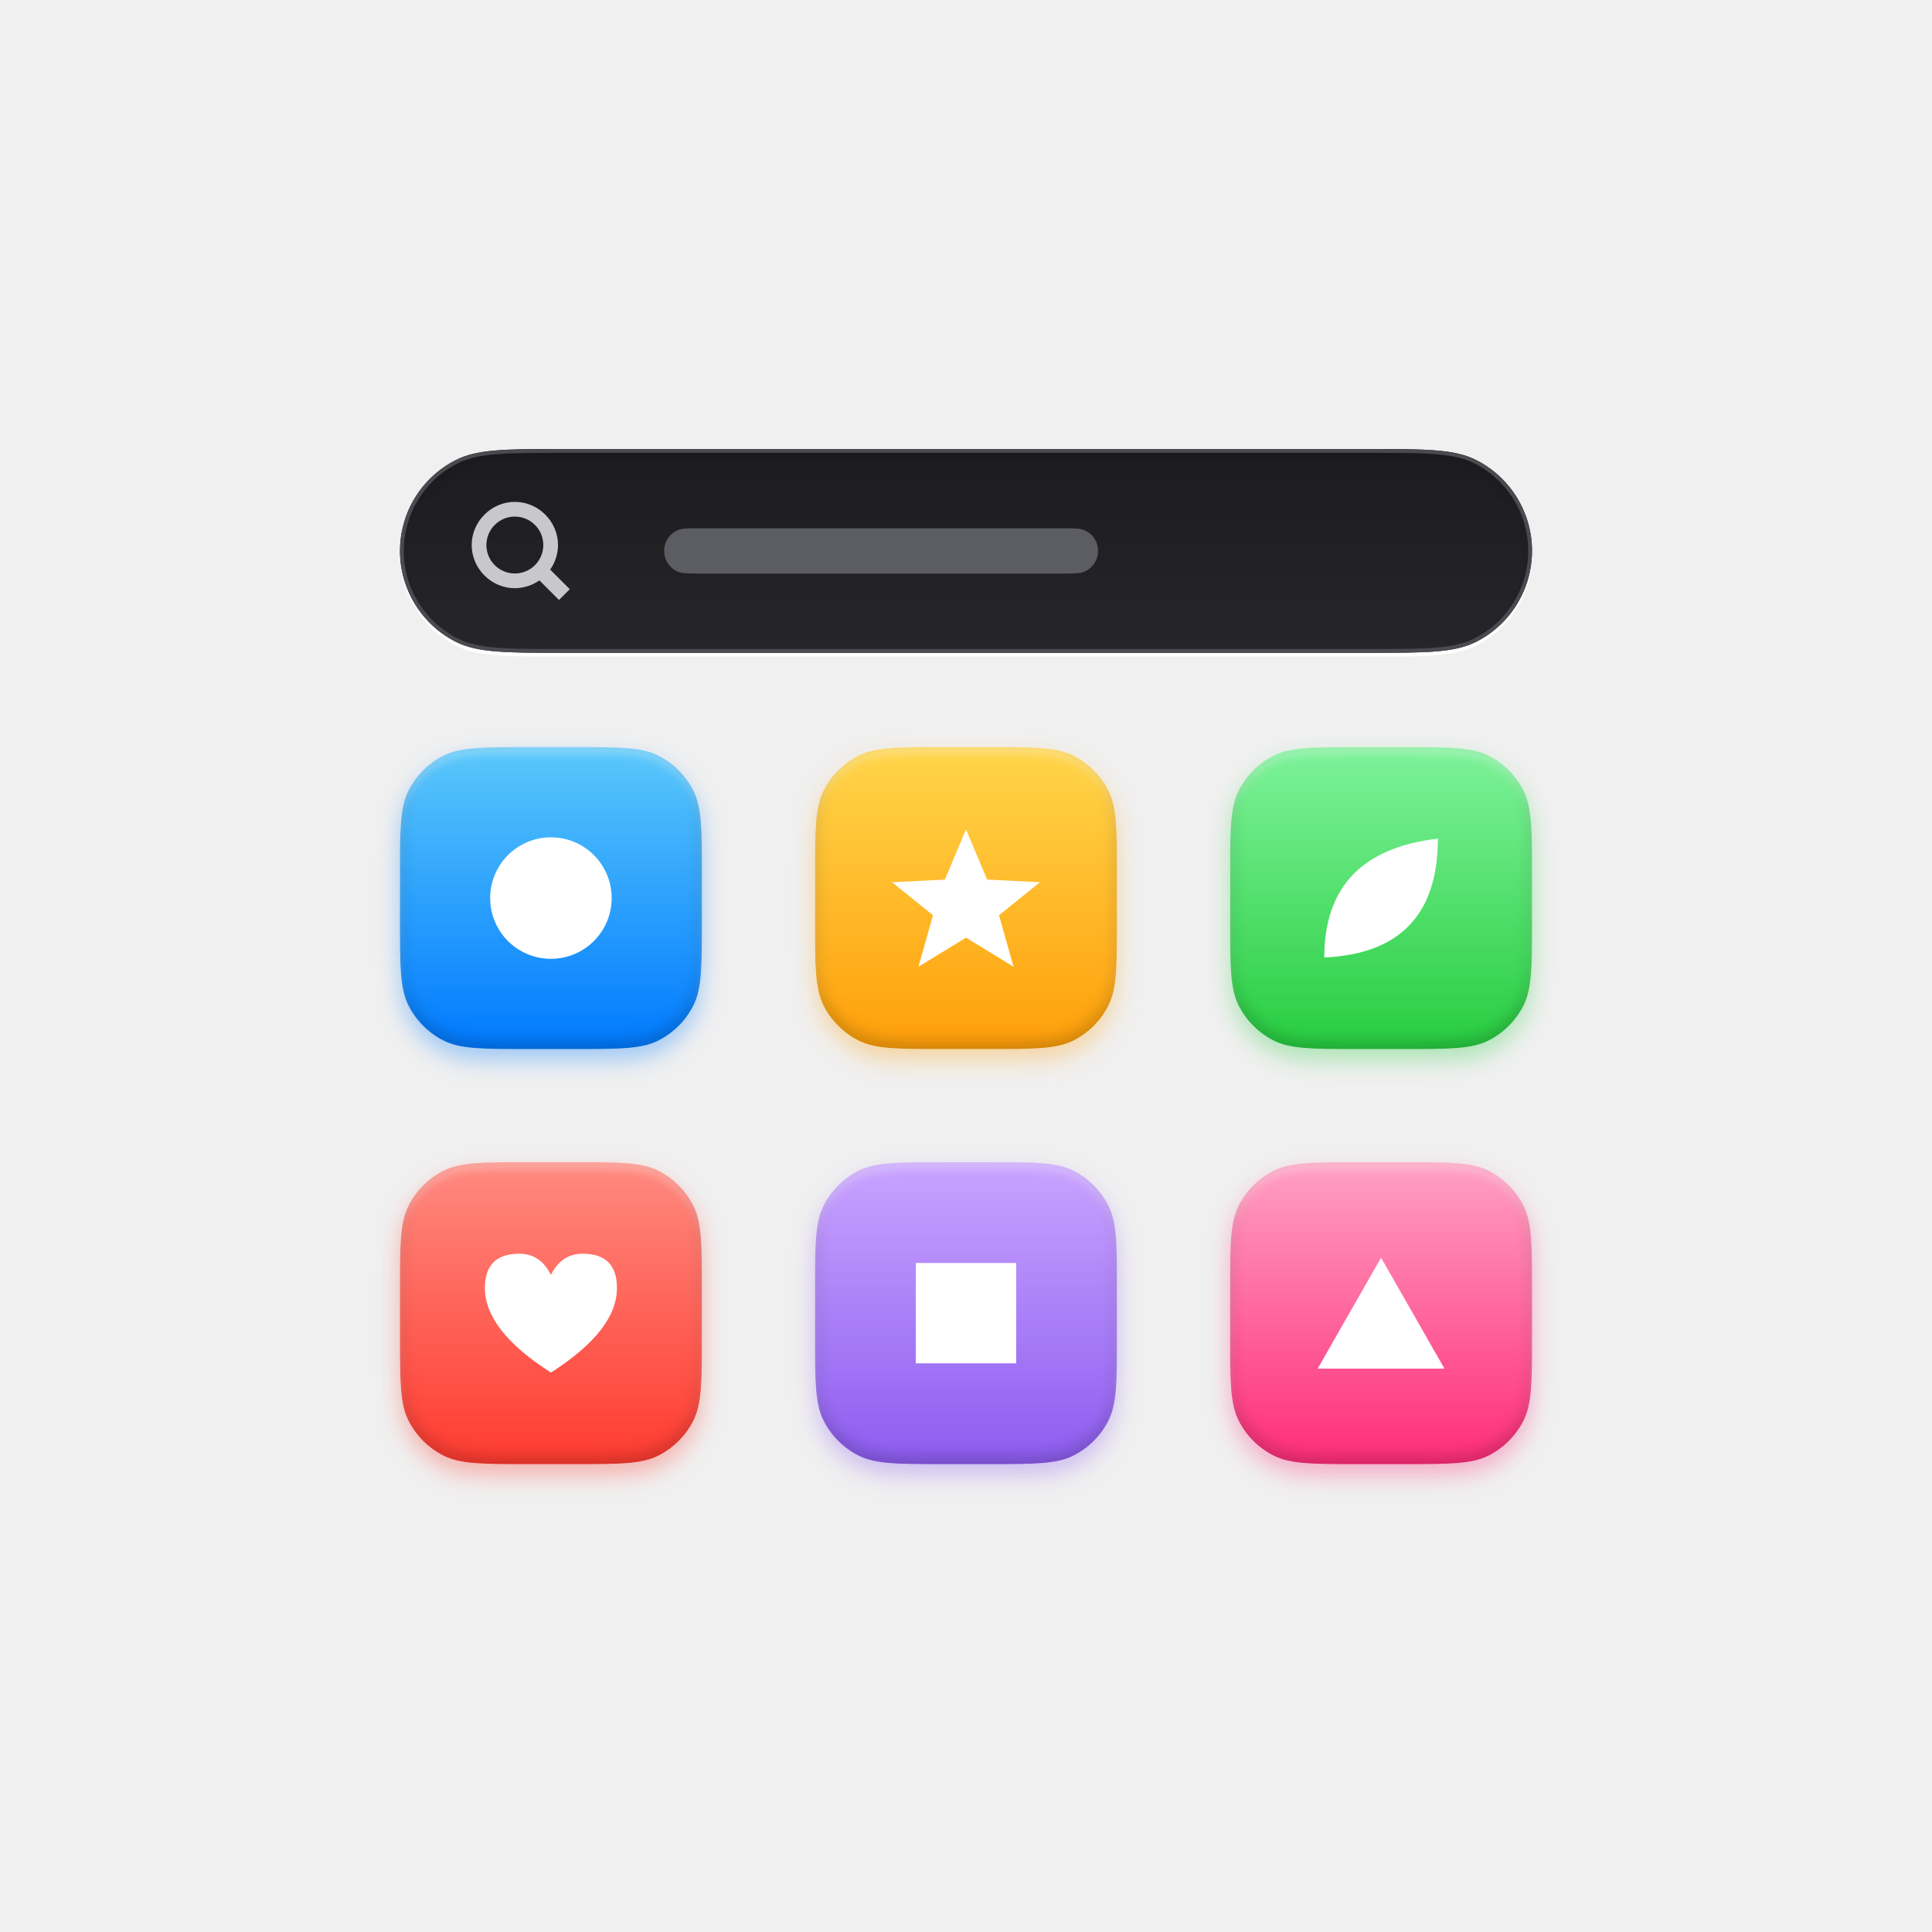
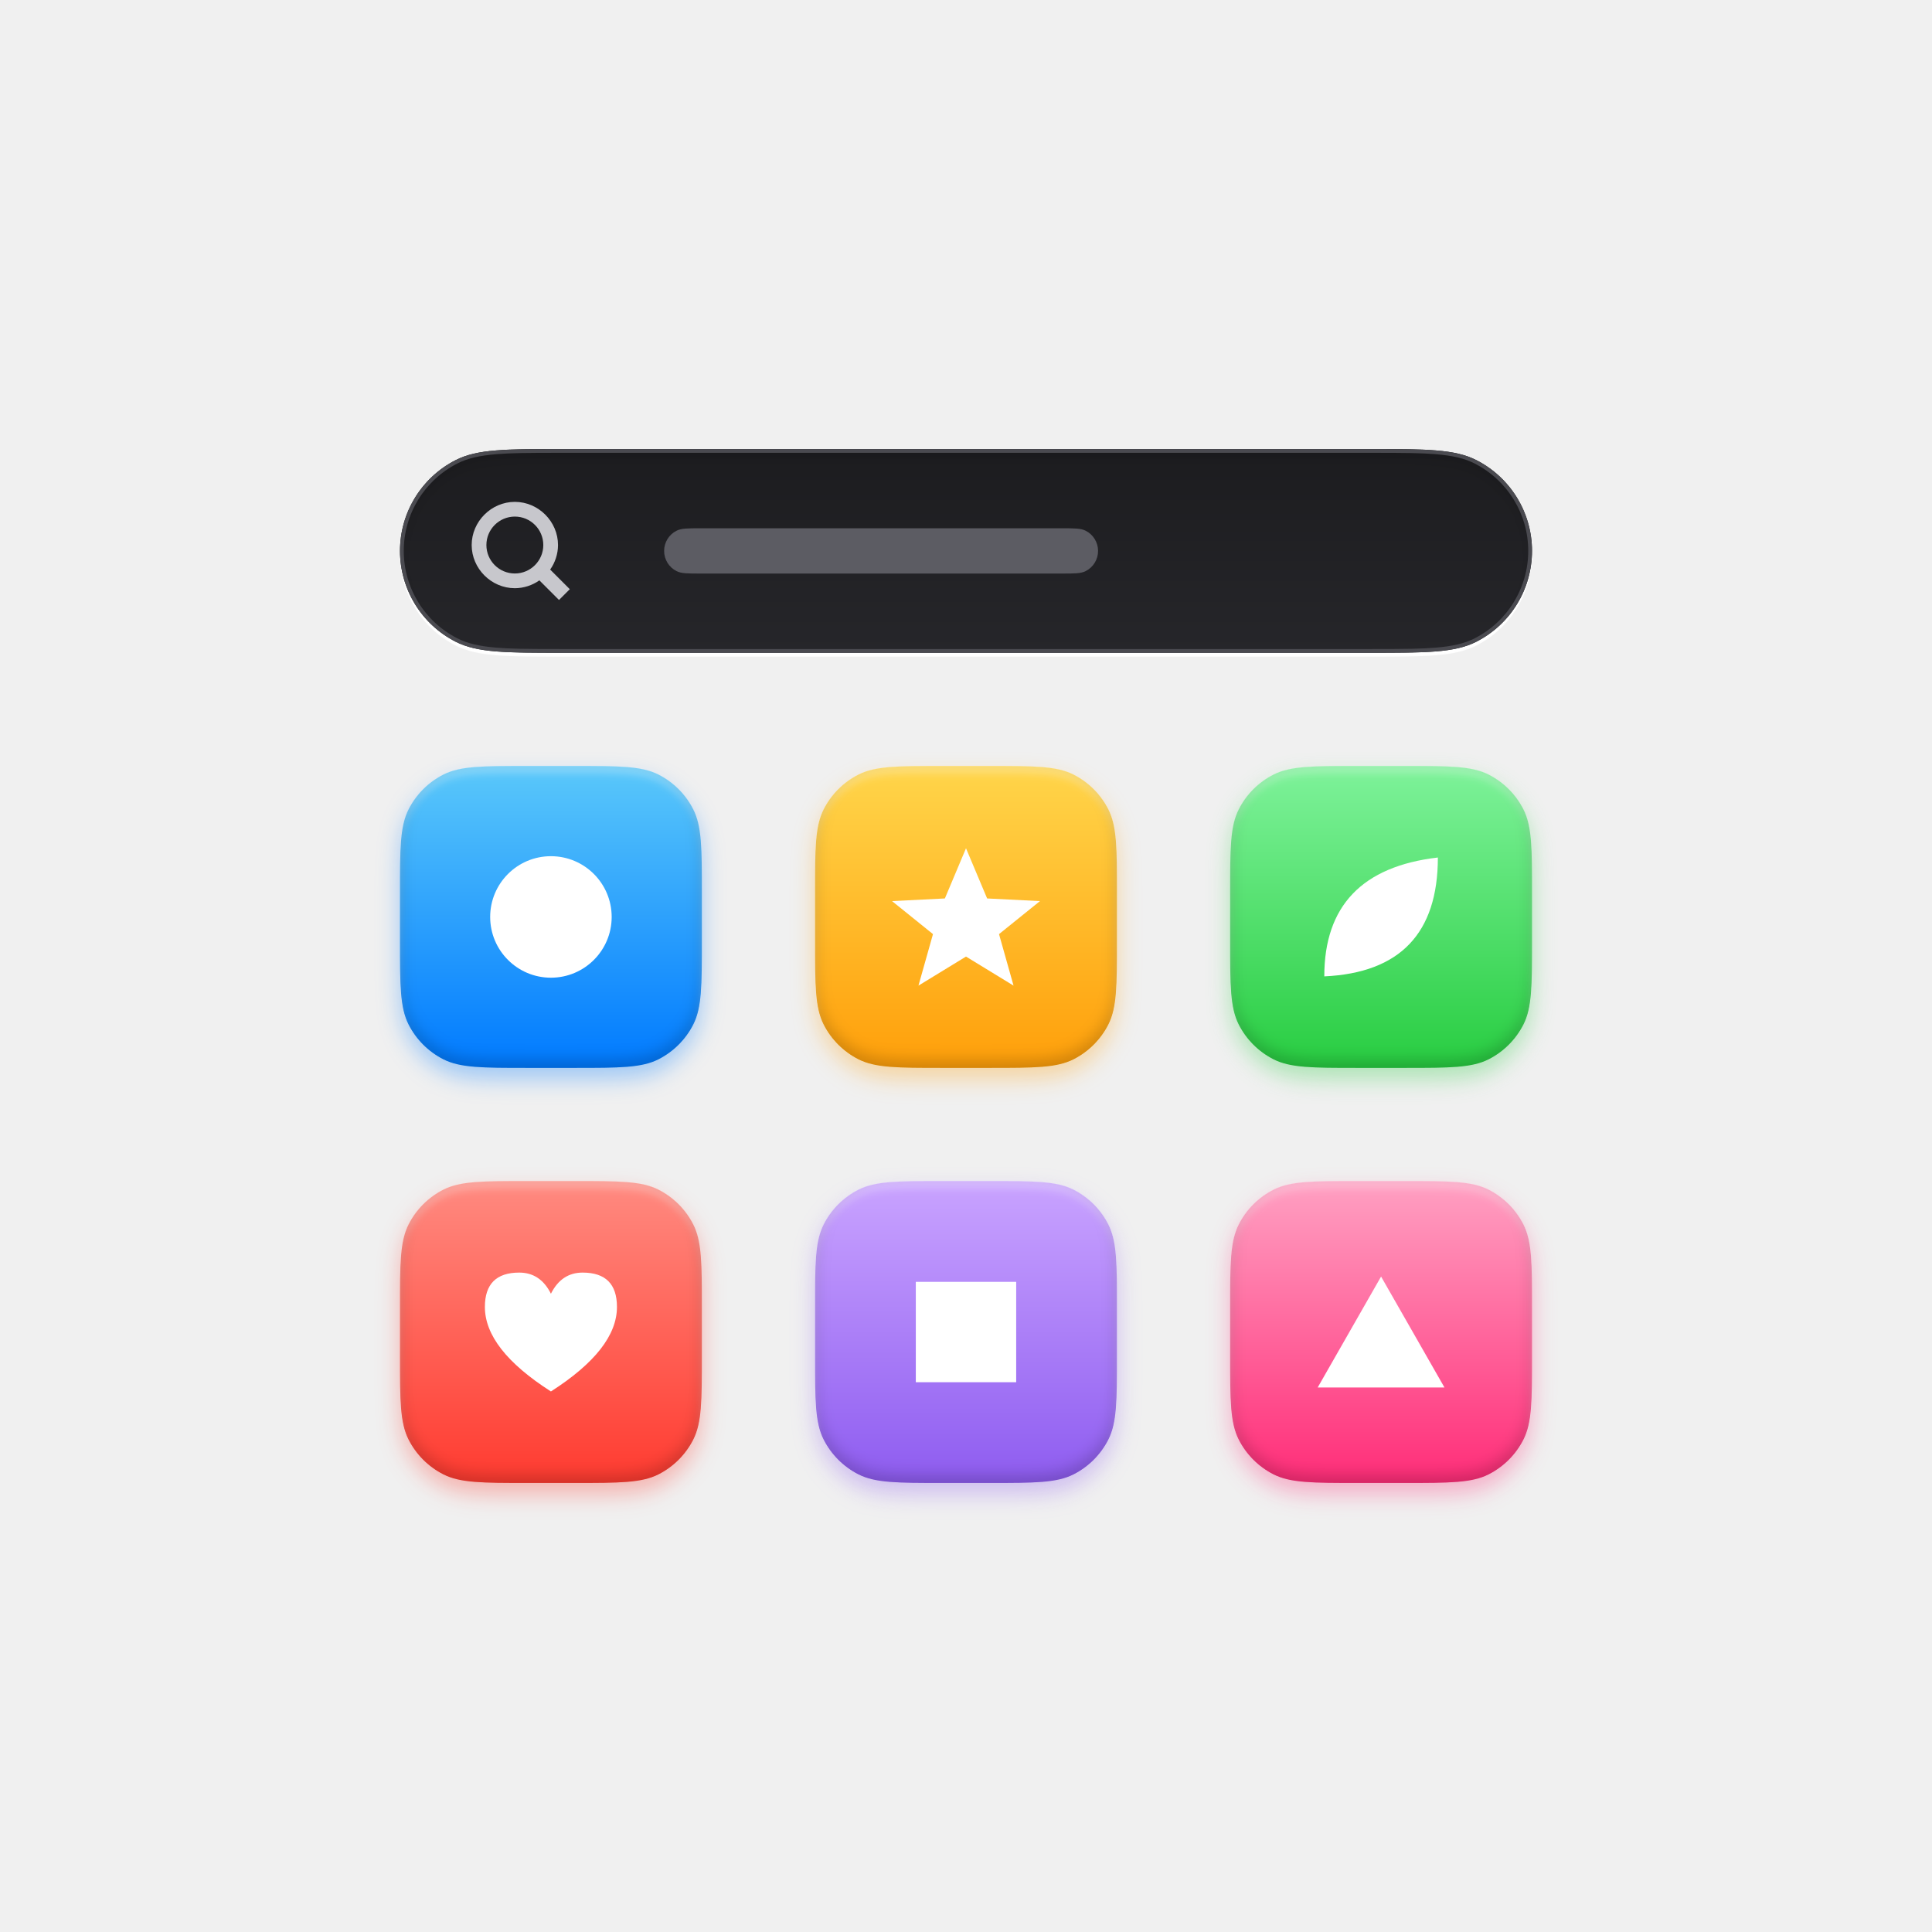
<svg xmlns="http://www.w3.org/2000/svg" xmlns:xlink="http://www.w3.org/1999/xlink" width="1024px" height="1024px" viewBox="0 0 1024 1024" version="1.1">
  <defs>
-     <path d="M349.068,620.578 C356.97,624.604 363.396,631.03 367.422,638.932 C372,647.917 372,659.678 372,683.2 L372,708.8 C372,732.322 372,744.083 367.422,753.068 C363.396,760.97 356.97,767.396 349.068,771.422 C340.083,776 328.322,776 304.8,776 L279.2,776 C255.678,776 243.917,776 234.932,771.422 C227.03,767.396 220.604,760.97 216.578,753.068 C212,744.083 212,732.322 212,708.8 L212,683.2 C212,659.678 212,647.917 216.578,638.932 C220.604,631.03 227.03,624.604 234.932,620.578 C243.917,616 255.678,616 279.2,616 L304.8,616 C328.322,616 340.083,616 349.068,620.578 Z M569.068,620.578 C576.97,624.604 583.396,631.03 587.422,638.932 C592,647.917 592,659.678 592,683.2 L592,708.8 C592,732.322 592,744.083 587.422,753.068 C583.396,760.97 576.97,767.396 569.068,771.422 C560.083,776 548.322,776 524.8,776 L499.2,776 C475.678,776 463.917,776 454.932,771.422 C447.03,767.396 440.604,760.97 436.578,753.068 C432,744.083 432,732.322 432,708.8 L432,683.2 C432,659.678 432,647.917 436.578,638.932 C440.604,631.03 447.03,624.604 454.932,620.578 C463.917,616 475.678,616 499.2,616 L524.8,616 C548.322,616 560.083,616 569.068,620.578 Z M789.068,620.578 C796.97,624.604 803.396,631.03 807.422,638.932 C812,647.917 812,659.678 812,683.2 L812,708.8 C812,732.322 812,744.083 807.422,753.068 C803.396,760.97 796.97,767.396 789.068,771.422 C780.083,776 768.322,776 744.8,776 L719.2,776 C695.678,776 683.917,776 674.932,771.422 C667.03,767.396 660.604,760.97 656.578,753.068 C652,744.083 652,732.322 652,708.8 L652,683.2 C652,659.678 652,647.917 656.578,638.932 C660.604,631.03 667.03,624.604 674.932,620.578 C683.917,616 695.678,616 719.2,616 L744.8,616 C768.322,616 780.083,616 789.068,620.578 Z M349.068,400.578 C356.97,404.604 363.396,411.03 367.422,418.932 C372,427.917 372,439.678 372,463.2 L372,488.8 C372,512.322 372,524.083 367.422,533.068 C363.396,540.97 356.97,547.396 349.068,551.422 C340.083,556 328.322,556 304.8,556 L279.2,556 C255.678,556 243.917,556 234.932,551.422 C227.03,547.396 220.604,540.97 216.578,533.068 C212,524.083 212,512.322 212,488.8 L212,463.2 C212,439.678 212,427.917 216.578,418.932 C220.604,411.03 227.03,404.604 234.932,400.578 C243.917,396 255.678,396 279.2,396 L304.8,396 C328.322,396 340.083,396 349.068,400.578 Z M569.068,400.578 C576.97,404.604 583.396,411.03 587.422,418.932 C592,427.917 592,439.678 592,463.2 L592,488.8 C592,512.322 592,524.083 587.422,533.068 C583.396,540.97 576.97,547.396 569.068,551.422 C560.083,556 548.322,556 524.8,556 L499.2,556 C475.678,556 463.917,556 454.932,551.422 C447.03,547.396 440.604,540.97 436.578,533.068 C432,524.083 432,512.322 432,488.8 L432,463.2 C432,439.678 432,427.917 436.578,418.932 C440.604,411.03 447.03,404.604 454.932,400.578 C463.917,396 475.678,396 499.2,396 L524.8,396 C548.322,396 560.083,396 569.068,400.578 Z M789.068,400.578 C796.97,404.604 803.396,411.03 807.422,418.932 C812,427.917 812,439.678 812,463.2 L812,488.8 C812,512.322 812,524.083 807.422,533.068 C803.396,540.97 796.97,547.396 789.068,551.422 C780.083,556 768.322,556 744.8,556 L719.2,556 C695.678,556 683.917,556 674.932,551.422 C667.03,547.396 660.604,540.97 656.578,533.068 C652,524.083 652,512.322 652,488.8 L652,463.2 C652,439.678 652,427.917 656.578,418.932 C660.604,411.03 667.03,404.604 674.932,400.578 C683.917,396 695.678,396 719.2,396 L744.8,396 C768.322,396 780.083,396 789.068,400.578 Z M782.515,243.886 C800.608,253.104 812,271.694 812,292 C812,312.306 800.608,330.896 782.515,340.114 C770.964,346 755.843,346 725.6,346 L298.4,346 C268.157,346 253.036,346 241.485,340.114 C223.392,330.896 212,312.306 212,292 C212,271.694 223.392,253.104 241.485,243.886 C253.036,238 268.157,238 298.4,238 L725.6,238 C755.843,238 770.964,238 782.515,243.886 Z" id="path-1" />
+     <path d="M349.068,630.578 C356.97,634.604 363.396,641.03 367.422,648.932 C372,657.917 372,669.678 372,693.2 L372,718.8 C372,742.322 372,754.083 367.422,763.068 C363.396,770.97 356.97,777.396 349.068,781.422 C340.083,786 328.322,786 304.8,786 L279.2,786 C255.678,786 243.917,786 234.932,781.422 C227.03,777.396 220.604,770.97 216.578,763.068 C212,754.083 212,742.322 212,718.8 L212,693.2 C212,669.678 212,657.917 216.578,648.932 C220.604,641.03 227.03,634.604 234.932,630.578 C243.917,626 255.678,626 279.2,626 L304.8,626 C328.322,626 340.083,626 349.068,630.578 Z M569.068,630.578 C576.97,634.604 583.396,641.03 587.422,648.932 C592,657.917 592,669.678 592,693.2 L592,718.8 C592,742.322 592,754.083 587.422,763.068 C583.396,770.97 576.97,777.396 569.068,781.422 C560.083,786 548.322,786 524.8,786 L499.2,786 C475.678,786 463.917,786 454.932,781.422 C447.03,777.396 440.604,770.97 436.578,763.068 C432,754.083 432,742.322 432,718.8 L432,693.2 C432,669.678 432,657.917 436.578,648.932 C440.604,641.03 447.03,634.604 454.932,630.578 C463.917,626 475.678,626 499.2,626 L524.8,626 C548.322,626 560.083,626 569.068,630.578 Z M789.068,630.578 C796.97,634.604 803.396,641.03 807.422,648.932 C812,657.917 812,669.678 812,693.2 L812,718.8 C812,742.322 812,754.083 807.422,763.068 C803.396,770.97 796.97,777.396 789.068,781.422 C780.083,786 768.322,786 744.8,786 L719.2,786 C695.678,786 683.917,786 674.932,781.422 C667.03,777.396 660.604,770.97 656.578,763.068 C652,754.083 652,742.322 652,718.8 L652,693.2 C652,669.678 652,657.917 656.578,648.932 C660.604,641.03 667.03,634.604 674.932,630.578 C683.917,626 695.678,626 719.2,626 L744.8,626 C768.322,626 780.083,626 789.068,630.578 Z M349.068,410.578 C356.97,414.604 363.396,421.03 367.422,428.932 C372,437.917 372,449.678 372,473.2 L372,498.8 C372,522.322 372,534.083 367.422,543.068 C363.396,550.97 356.97,557.396 349.068,561.422 C340.083,566 328.322,566 304.8,566 L279.2,566 C255.678,566 243.917,566 234.932,561.422 C227.03,557.396 220.604,550.97 216.578,543.068 C212,534.083 212,522.322 212,498.8 L212,473.2 C212,449.678 212,437.917 216.578,428.932 C220.604,421.03 227.03,414.604 234.932,410.578 C243.917,406 255.678,406 279.2,406 L304.8,406 C328.322,406 340.083,406 349.068,410.578 Z M569.068,410.578 C576.97,414.604 583.396,421.03 587.422,428.932 C592,437.917 592,449.678 592,473.2 L592,498.8 C592,522.322 592,534.083 587.422,543.068 C583.396,550.97 576.97,557.396 569.068,561.422 C560.083,566 548.322,566 524.8,566 L499.2,566 C475.678,566 463.917,566 454.932,561.422 C447.03,557.396 440.604,550.97 436.578,543.068 C432,534.083 432,522.322 432,498.8 L432,473.2 C432,449.678 432,437.917 436.578,428.932 C440.604,421.03 447.03,414.604 454.932,410.578 C463.917,406 475.678,406 499.2,406 L524.8,406 C548.322,406 560.083,406 569.068,410.578 Z M789.068,410.578 C796.97,414.604 803.396,421.03 807.422,428.932 C812,437.917 812,449.678 812,473.2 L812,498.8 C812,522.322 812,534.083 807.422,543.068 C803.396,550.97 796.97,557.396 789.068,561.422 C780.083,566 768.322,566 744.8,566 L719.2,566 C695.678,566 683.917,566 674.932,561.422 C667.03,557.396 660.604,550.97 656.578,543.068 C652,534.083 652,522.322 652,498.8 L652,473.2 C652,449.678 652,437.917 656.578,428.932 C660.604,421.03 667.03,414.604 674.932,410.578 C683.917,406 695.678,406 719.2,406 L744.8,406 C768.322,406 780.083,406 789.068,410.578 Z M782.515,243.886 C800.608,253.104 812,271.694 812,292 C812,312.306 800.608,330.896 782.515,340.114 C770.964,346 755.843,346 725.6,346 L298.4,346 C268.157,346 253.036,346 241.485,340.114 C223.392,330.896 212,312.306 212,292 C212,271.694 223.392,253.104 241.485,243.886 C253.036,238 268.157,238 298.4,238 L725.6,238 C755.843,238 770.964,238 782.515,243.886 Z" id="path-1" />
    <linearGradient x1="50%" y1="0%" x2="50%" y2="100%" id="linearGradient-2">
      <stop stop-color="#1C1C1F" offset="0%" />
      <stop stop-color="#26262A" offset="100%" />
    </linearGradient>
    <path d="M86.4,0 L513.6,0 C543.843,0 558.964,0 570.515,5.886 C588.608,15.104 600,33.694 600,54 C600,74.306 588.608,92.896 570.515,102.114 C558.964,108 543.843,108 513.6,108 L86.4,108 C56.157,108 41.036,108 29.485,102.114 C11.392,92.896 0,74.306 0,54 C0,33.694 11.392,15.104 29.485,5.886 C41.036,0 56.157,0 86.4,0 Z" id="path-3" />
    <filter x="-0.2%" y="-0.9%" width="100.3%" height="103.7%" filterUnits="objectBoundingBox" id="filter-4">
      <feOffset dx="0" dy="2" in="SourceAlpha" result="shadowOffsetOuter1" />
      <feComposite in="shadowOffsetOuter1" in2="SourceAlpha" operator="out" result="shadowOffsetOuter1" />
      <feColorMatrix values="0 0 0 0 1   0 0 0 0 1   0 0 0 0 1  0 0 0 1 0" type="matrix" in="shadowOffsetOuter1" />
    </filter>
    <filter x="-1.0%" y="-5.6%" width="102.0%" height="113.0%" filterUnits="objectBoundingBox" id="filter-5">
      <feGaussianBlur stdDeviation="4" in="SourceAlpha" result="shadowBlurInner1" />
      <feOffset dx="0" dy="4" in="shadowBlurInner1" result="shadowOffsetInner1" />
      <feComposite in="shadowOffsetInner1" in2="SourceAlpha" operator="arithmetic" k2="-1" k3="1" result="shadowInnerInner1" />
      <feColorMatrix values="0 0 0 0 0   0 0 0 0 0   0 0 0 0 0  0 0 0 0.122 0" type="matrix" in="shadowInnerInner1" />
    </filter>
    <linearGradient x1="50%" y1="0%" x2="50%" y2="100%" id="linearGradient-6">
      <stop stop-color="#5AC8FA" offset="0%" />
      <stop stop-color="#007AFF" offset="100%" />
    </linearGradient>
-     <path d="M67.2,158 L92.8,158 C116.322,158 128.083,158 137.068,162.578 C144.97,166.604 151.396,173.03 155.422,180.932 C160,189.917 160,201.678 160,225.2 L160,250.8 C160,274.322 160,286.083 155.422,295.068 C151.396,302.97 144.97,309.396 137.068,313.422 C128.083,318 116.322,318 92.8,318 L67.2,318 C43.678,318 31.917,318 22.932,313.422 C15.03,309.396 8.604,302.97 4.578,295.068 C0,286.083 0,274.322 0,250.8 L0,225.2 C0,201.678 0,189.917 4.578,180.932 C8.604,173.03 15.03,166.604 22.932,162.578 C31.917,158 43.678,158 67.2,158 Z" id="path-7" />
+     <path d="M67.2,168 L92.8,168 C116.322,168 128.083,168 137.068,172.578 C144.97,176.604 151.396,183.03 155.422,190.932 C160,199.917 160,211.678 160,235.2 L160,260.8 C160,284.322 160,296.083 155.422,305.068 C151.396,312.97 144.97,319.396 137.068,323.422 C128.083,328 116.322,328 92.8,328 L67.2,328 C43.678,328 31.917,328 22.932,323.422 C15.03,319.396 8.604,312.97 4.578,305.068 C0,296.083 0,284.322 0,260.8 L0,235.2 C0,211.678 0,199.917 4.578,190.932 C8.604,183.03 15.03,176.604 22.932,172.578 C31.917,168 43.678,168 67.2,168 Z" id="path-7" />
    <filter x="-13.1%" y="-9.4%" width="126.2%" height="126.2%" filterUnits="objectBoundingBox" id="filter-8">
      <feOffset dx="0" dy="6" in="SourceAlpha" result="shadowOffsetOuter1" />
      <feGaussianBlur stdDeviation="6" in="shadowOffsetOuter1" result="shadowBlurOuter1" />
      <feColorMatrix values="0 0 0 0 0   0 0 0 0 0.478   0 0 0 0 1  0 0 0 0.341 0" type="matrix" in="shadowBlurOuter1" />
    </filter>
    <filter x="-11.2%" y="-7.5%" width="122.5%" height="122.5%" filterUnits="objectBoundingBox" id="filter-9">
      <feGaussianBlur stdDeviation="2" in="SourceAlpha" result="shadowBlurInner1" />
      <feOffset dx="0" dy="4" in="shadowBlurInner1" result="shadowOffsetInner1" />
      <feComposite in="shadowOffsetInner1" in2="SourceAlpha" operator="arithmetic" k2="-1" k3="1" result="shadowInnerInner1" />
      <feColorMatrix values="0 0 0 0 1   0 0 0 0 1   0 0 0 0 1  0 0 0 0.251 0" type="matrix" in="shadowInnerInner1" result="shadowMatrixInner1" />
      <feGaussianBlur stdDeviation="4" in="SourceAlpha" result="shadowBlurInner2" />
      <feOffset dx="0" dy="-4" in="shadowBlurInner2" result="shadowOffsetInner2" />
      <feComposite in="shadowOffsetInner2" in2="SourceAlpha" operator="arithmetic" k2="-1" k3="1" result="shadowInnerInner2" />
      <feColorMatrix values="0 0 0 0 0   0 0 0 0 0   0 0 0 0 0  0 0 0 0.18 0" type="matrix" in="shadowInnerInner2" result="shadowMatrixInner2" />
      <feMerge>
        <feMergeNode in="shadowMatrixInner1" />
        <feMergeNode in="shadowMatrixInner2" />
      </feMerge>
    </filter>
    <linearGradient x1="50%" y1="0%" x2="50%" y2="100%" id="linearGradient-10">
      <stop stop-color="#FFD54A" offset="0%" />
      <stop stop-color="#FF9F0A" offset="100%" />
    </linearGradient>
-     <path d="M287.2,158 L312.8,158 C336.322,158 348.083,158 357.068,162.578 C364.97,166.604 371.396,173.03 375.422,180.932 C380,189.917 380,201.678 380,225.2 L380,250.8 C380,274.322 380,286.083 375.422,295.068 C371.396,302.97 364.97,309.396 357.068,313.422 C348.083,318 336.322,318 312.8,318 L287.2,318 C263.678,318 251.917,318 242.932,313.422 C235.03,309.396 228.604,302.97 224.578,295.068 C220,286.083 220,274.322 220,250.8 L220,225.2 C220,201.678 220,189.917 224.578,180.932 C228.604,173.03 235.03,166.604 242.932,162.578 C251.917,158 263.678,158 287.2,158 Z" id="path-11" />
+     <path d="M287.2,168 L312.8,168 C336.322,168 348.083,168 357.068,172.578 C364.97,176.604 371.396,183.03 375.422,190.932 C380,199.917 380,211.678 380,235.2 L380,260.8 C380,284.322 380,296.083 375.422,305.068 C371.396,312.97 364.97,319.396 357.068,323.422 C348.083,328 336.322,328 312.8,328 L287.2,328 C263.678,328 251.917,328 242.932,323.422 C235.03,319.396 228.604,312.97 224.578,305.068 C220,296.083 220,284.322 220,260.8 L220,235.2 C220,211.678 220,199.917 224.578,190.932 C228.604,183.03 235.03,176.604 242.932,172.578 C251.917,168 263.678,168 287.2,168 Z" id="path-11" />
    <filter x="-13.1%" y="-9.4%" width="126.2%" height="126.2%" filterUnits="objectBoundingBox" id="filter-12">
      <feOffset dx="0" dy="6" in="SourceAlpha" result="shadowOffsetOuter1" />
      <feGaussianBlur stdDeviation="6" in="shadowOffsetOuter1" result="shadowBlurOuter1" />
      <feColorMatrix values="0 0 0 0 1   0 0 0 0 0.624   0 0 0 0 0.039  0 0 0 0.341 0" type="matrix" in="shadowBlurOuter1" />
    </filter>
    <filter x="-11.2%" y="-7.5%" width="122.5%" height="122.5%" filterUnits="objectBoundingBox" id="filter-13">
      <feGaussianBlur stdDeviation="2" in="SourceAlpha" result="shadowBlurInner1" />
      <feOffset dx="0" dy="4" in="shadowBlurInner1" result="shadowOffsetInner1" />
      <feComposite in="shadowOffsetInner1" in2="SourceAlpha" operator="arithmetic" k2="-1" k3="1" result="shadowInnerInner1" />
      <feColorMatrix values="0 0 0 0 1   0 0 0 0 1   0 0 0 0 1  0 0 0 0.251 0" type="matrix" in="shadowInnerInner1" result="shadowMatrixInner1" />
      <feGaussianBlur stdDeviation="4" in="SourceAlpha" result="shadowBlurInner2" />
      <feOffset dx="0" dy="-4" in="shadowBlurInner2" result="shadowOffsetInner2" />
      <feComposite in="shadowOffsetInner2" in2="SourceAlpha" operator="arithmetic" k2="-1" k3="1" result="shadowInnerInner2" />
      <feColorMatrix values="0 0 0 0 0   0 0 0 0 0   0 0 0 0 0  0 0 0 0.18 0" type="matrix" in="shadowInnerInner2" result="shadowMatrixInner2" />
      <feMerge>
        <feMergeNode in="shadowMatrixInner1" />
        <feMergeNode in="shadowMatrixInner2" />
      </feMerge>
    </filter>
    <linearGradient x1="50%" y1="0%" x2="50%" y2="100%" id="linearGradient-14">
      <stop stop-color="#7EF29A" offset="0%" />
      <stop stop-color="#28CD41" offset="100%" />
    </linearGradient>
-     <path d="M507.2,158 L532.8,158 C556.322,158 568.083,158 577.068,162.578 C584.97,166.604 591.396,173.03 595.422,180.932 C600,189.917 600,201.678 600,225.2 L600,250.8 C600,274.322 600,286.083 595.422,295.068 C591.396,302.97 584.97,309.396 577.068,313.422 C568.083,318 556.322,318 532.8,318 L507.2,318 C483.678,318 471.917,318 462.932,313.422 C455.03,309.396 448.604,302.97 444.578,295.068 C440,286.083 440,274.322 440,250.8 L440,225.2 C440,201.678 440,189.917 444.578,180.932 C448.604,173.03 455.03,166.604 462.932,162.578 C471.917,158 483.678,158 507.2,158 Z" id="path-15" />
+     <path d="M507.2,168 L532.8,168 C556.322,168 568.083,168 577.068,172.578 C584.97,176.604 591.396,183.03 595.422,190.932 C600,199.917 600,211.678 600,235.2 L600,260.8 C600,284.322 600,296.083 595.422,305.068 C591.396,312.97 584.97,319.396 577.068,323.422 C568.083,328 556.322,328 532.8,328 L507.2,328 C483.678,328 471.917,328 462.932,323.422 C455.03,319.396 448.604,312.97 444.578,305.068 C440,296.083 440,284.322 440,260.8 L440,235.2 C440,211.678 440,199.917 444.578,190.932 C448.604,183.03 455.03,176.604 462.932,172.578 C471.917,168 483.678,168 507.2,168 Z" id="path-15" />
    <filter x="-13.1%" y="-9.4%" width="126.2%" height="126.2%" filterUnits="objectBoundingBox" id="filter-16">
      <feOffset dx="0" dy="6" in="SourceAlpha" result="shadowOffsetOuter1" />
      <feGaussianBlur stdDeviation="6" in="shadowOffsetOuter1" result="shadowBlurOuter1" />
      <feColorMatrix values="0 0 0 0 0.157   0 0 0 0 0.804   0 0 0 0 0.255  0 0 0 0.341 0" type="matrix" in="shadowBlurOuter1" />
    </filter>
    <filter x="-11.2%" y="-7.5%" width="122.5%" height="122.5%" filterUnits="objectBoundingBox" id="filter-17">
      <feGaussianBlur stdDeviation="2" in="SourceAlpha" result="shadowBlurInner1" />
      <feOffset dx="0" dy="4" in="shadowBlurInner1" result="shadowOffsetInner1" />
      <feComposite in="shadowOffsetInner1" in2="SourceAlpha" operator="arithmetic" k2="-1" k3="1" result="shadowInnerInner1" />
      <feColorMatrix values="0 0 0 0 1   0 0 0 0 1   0 0 0 0 1  0 0 0 0.251 0" type="matrix" in="shadowInnerInner1" result="shadowMatrixInner1" />
      <feGaussianBlur stdDeviation="4" in="SourceAlpha" result="shadowBlurInner2" />
      <feOffset dx="0" dy="-4" in="shadowBlurInner2" result="shadowOffsetInner2" />
      <feComposite in="shadowOffsetInner2" in2="SourceAlpha" operator="arithmetic" k2="-1" k3="1" result="shadowInnerInner2" />
      <feColorMatrix values="0 0 0 0 0   0 0 0 0 0   0 0 0 0 0  0 0 0 0.18 0" type="matrix" in="shadowInnerInner2" result="shadowMatrixInner2" />
      <feMerge>
        <feMergeNode in="shadowMatrixInner1" />
        <feMergeNode in="shadowMatrixInner2" />
      </feMerge>
    </filter>
    <linearGradient x1="50%" y1="0%" x2="50%" y2="100%" id="linearGradient-18">
      <stop stop-color="#FF8A80" offset="0%" />
      <stop stop-color="#FF3B30" offset="100%" />
    </linearGradient>
-     <path d="M67.2,378 L92.8,378 C116.322,378 128.083,378 137.068,382.578 C144.97,386.604 151.396,393.03 155.422,400.932 C160,409.917 160,421.678 160,445.2 L160,470.8 C160,494.322 160,506.083 155.422,515.068 C151.396,522.97 144.97,529.396 137.068,533.422 C128.083,538 116.322,538 92.8,538 L67.2,538 C43.678,538 31.917,538 22.932,533.422 C15.03,529.396 8.604,522.97 4.578,515.068 C0,506.083 0,494.322 0,470.8 L0,445.2 C0,421.678 0,409.917 4.578,400.932 C8.604,393.03 15.03,386.604 22.932,382.578 C31.917,378 43.678,378 67.2,378 Z" id="path-19" />
+     <path d="M67.2,388 L92.8,388 C116.322,388 128.083,388 137.068,392.578 C144.97,396.604 151.396,403.03 155.422,410.932 C160,419.917 160,431.678 160,455.2 L160,480.8 C160,504.322 160,516.083 155.422,525.068 C151.396,532.97 144.97,539.396 137.068,543.422 C128.083,548 116.322,548 92.8,548 L67.2,548 C43.678,548 31.917,548 22.932,543.422 C15.03,539.396 8.604,532.97 4.578,525.068 C0,516.083 0,504.322 0,480.8 L0,455.2 C0,431.678 0,419.917 4.578,410.932 C8.604,403.03 15.03,396.604 22.932,392.578 C31.917,388 43.678,388 67.2,388 Z" id="path-19" />
    <filter x="-13.1%" y="-9.4%" width="126.2%" height="126.2%" filterUnits="objectBoundingBox" id="filter-20">
      <feOffset dx="0" dy="6" in="SourceAlpha" result="shadowOffsetOuter1" />
      <feGaussianBlur stdDeviation="6" in="shadowOffsetOuter1" result="shadowBlurOuter1" />
      <feColorMatrix values="0 0 0 0 1   0 0 0 0 0.231   0 0 0 0 0.188  0 0 0 0.341 0" type="matrix" in="shadowBlurOuter1" />
    </filter>
    <filter x="-11.2%" y="-7.5%" width="122.5%" height="122.5%" filterUnits="objectBoundingBox" id="filter-21">
      <feGaussianBlur stdDeviation="2" in="SourceAlpha" result="shadowBlurInner1" />
      <feOffset dx="0" dy="4" in="shadowBlurInner1" result="shadowOffsetInner1" />
      <feComposite in="shadowOffsetInner1" in2="SourceAlpha" operator="arithmetic" k2="-1" k3="1" result="shadowInnerInner1" />
      <feColorMatrix values="0 0 0 0 1   0 0 0 0 1   0 0 0 0 1  0 0 0 0.251 0" type="matrix" in="shadowInnerInner1" result="shadowMatrixInner1" />
      <feGaussianBlur stdDeviation="4" in="SourceAlpha" result="shadowBlurInner2" />
      <feOffset dx="0" dy="-4" in="shadowBlurInner2" result="shadowOffsetInner2" />
      <feComposite in="shadowOffsetInner2" in2="SourceAlpha" operator="arithmetic" k2="-1" k3="1" result="shadowInnerInner2" />
      <feColorMatrix values="0 0 0 0 0   0 0 0 0 0   0 0 0 0 0  0 0 0 0.18 0" type="matrix" in="shadowInnerInner2" result="shadowMatrixInner2" />
      <feMerge>
        <feMergeNode in="shadowMatrixInner1" />
        <feMergeNode in="shadowMatrixInner2" />
      </feMerge>
    </filter>
    <linearGradient x1="50%" y1="0%" x2="50%" y2="100%" id="linearGradient-22">
      <stop stop-color="#C9A3FF" offset="0%" />
      <stop stop-color="#8E5CF0" offset="100%" />
    </linearGradient>
-     <path d="M287.2,378 L312.8,378 C336.322,378 348.083,378 357.068,382.578 C364.97,386.604 371.396,393.03 375.422,400.932 C380,409.917 380,421.678 380,445.2 L380,470.8 C380,494.322 380,506.083 375.422,515.068 C371.396,522.97 364.97,529.396 357.068,533.422 C348.083,538 336.322,538 312.8,538 L287.2,538 C263.678,538 251.917,538 242.932,533.422 C235.03,529.396 228.604,522.97 224.578,515.068 C220,506.083 220,494.322 220,470.8 L220,445.2 C220,421.678 220,409.917 224.578,400.932 C228.604,393.03 235.03,386.604 242.932,382.578 C251.917,378 263.678,378 287.2,378 Z" id="path-23" />
+     <path d="M287.2,388 L312.8,388 C336.322,388 348.083,388 357.068,392.578 C364.97,396.604 371.396,403.03 375.422,410.932 C380,419.917 380,431.678 380,455.2 L380,480.8 C380,504.322 380,516.083 375.422,525.068 C371.396,532.97 364.97,539.396 357.068,543.422 C348.083,548 336.322,548 312.8,548 L287.2,548 C263.678,548 251.917,548 242.932,543.422 C235.03,539.396 228.604,532.97 224.578,525.068 C220,516.083 220,504.322 220,480.8 L220,455.2 C220,431.678 220,419.917 224.578,410.932 C228.604,403.03 235.03,396.604 242.932,392.578 C251.917,388 263.678,388 287.2,388 Z" id="path-23" />
    <filter x="-13.1%" y="-9.4%" width="126.2%" height="126.2%" filterUnits="objectBoundingBox" id="filter-24">
      <feOffset dx="0" dy="6" in="SourceAlpha" result="shadowOffsetOuter1" />
      <feGaussianBlur stdDeviation="6" in="shadowOffsetOuter1" result="shadowBlurOuter1" />
      <feColorMatrix values="0 0 0 0 0.557   0 0 0 0 0.361   0 0 0 0 0.941  0 0 0 0.341 0" type="matrix" in="shadowBlurOuter1" />
    </filter>
    <filter x="-11.2%" y="-7.5%" width="122.5%" height="122.5%" filterUnits="objectBoundingBox" id="filter-25">
      <feGaussianBlur stdDeviation="2" in="SourceAlpha" result="shadowBlurInner1" />
      <feOffset dx="0" dy="4" in="shadowBlurInner1" result="shadowOffsetInner1" />
      <feComposite in="shadowOffsetInner1" in2="SourceAlpha" operator="arithmetic" k2="-1" k3="1" result="shadowInnerInner1" />
      <feColorMatrix values="0 0 0 0 1   0 0 0 0 1   0 0 0 0 1  0 0 0 0.251 0" type="matrix" in="shadowInnerInner1" result="shadowMatrixInner1" />
      <feGaussianBlur stdDeviation="4" in="SourceAlpha" result="shadowBlurInner2" />
      <feOffset dx="0" dy="-4" in="shadowBlurInner2" result="shadowOffsetInner2" />
      <feComposite in="shadowOffsetInner2" in2="SourceAlpha" operator="arithmetic" k2="-1" k3="1" result="shadowInnerInner2" />
      <feColorMatrix values="0 0 0 0 0   0 0 0 0 0   0 0 0 0 0  0 0 0 0.18 0" type="matrix" in="shadowInnerInner2" result="shadowMatrixInner2" />
      <feMerge>
        <feMergeNode in="shadowMatrixInner1" />
        <feMergeNode in="shadowMatrixInner2" />
      </feMerge>
    </filter>
    <linearGradient x1="50%" y1="0%" x2="50%" y2="100%" id="linearGradient-26">
      <stop stop-color="#FFA0C2" offset="0%" />
      <stop stop-color="#FF2D78" offset="100%" />
    </linearGradient>
-     <path d="M507.2,378 L532.8,378 C556.322,378 568.083,378 577.068,382.578 C584.97,386.604 591.396,393.03 595.422,400.932 C600,409.917 600,421.678 600,445.2 L600,470.8 C600,494.322 600,506.083 595.422,515.068 C591.396,522.97 584.97,529.396 577.068,533.422 C568.083,538 556.322,538 532.8,538 L507.2,538 C483.678,538 471.917,538 462.932,533.422 C455.03,529.396 448.604,522.97 444.578,515.068 C440,506.083 440,494.322 440,470.8 L440,445.2 C440,421.678 440,409.917 444.578,400.932 C448.604,393.03 455.03,386.604 462.932,382.578 C471.917,378 483.678,378 507.2,378 Z" id="path-27" />
+     <path d="M507.2,388 L532.8,388 C556.322,388 568.083,388 577.068,392.578 C584.97,396.604 591.396,403.03 595.422,410.932 C600,419.917 600,431.678 600,455.2 L600,480.8 C600,504.322 600,516.083 595.422,525.068 C591.396,532.97 584.97,539.396 577.068,543.422 C568.083,548 556.322,548 532.8,548 L507.2,548 C483.678,548 471.917,548 462.932,543.422 C455.03,539.396 448.604,532.97 444.578,525.068 C440,516.083 440,504.322 440,480.8 L440,455.2 C440,431.678 440,419.917 444.578,410.932 C448.604,403.03 455.03,396.604 462.932,392.578 C471.917,388 483.678,388 507.2,388 Z" id="path-27" />
    <filter x="-13.1%" y="-9.4%" width="126.2%" height="126.2%" filterUnits="objectBoundingBox" id="filter-28">
      <feOffset dx="0" dy="6" in="SourceAlpha" result="shadowOffsetOuter1" />
      <feGaussianBlur stdDeviation="6" in="shadowOffsetOuter1" result="shadowBlurOuter1" />
      <feColorMatrix values="0 0 0 0 1   0 0 0 0 0.176   0 0 0 0 0.471  0 0 0 0.341 0" type="matrix" in="shadowBlurOuter1" />
    </filter>
    <filter x="-11.2%" y="-7.5%" width="122.5%" height="122.5%" filterUnits="objectBoundingBox" id="filter-29">
      <feGaussianBlur stdDeviation="2" in="SourceAlpha" result="shadowBlurInner1" />
      <feOffset dx="0" dy="4" in="shadowBlurInner1" result="shadowOffsetInner1" />
      <feComposite in="shadowOffsetInner1" in2="SourceAlpha" operator="arithmetic" k2="-1" k3="1" result="shadowInnerInner1" />
      <feColorMatrix values="0 0 0 0 1   0 0 0 0 1   0 0 0 0 1  0 0 0 0.251 0" type="matrix" in="shadowInnerInner1" result="shadowMatrixInner1" />
      <feGaussianBlur stdDeviation="4" in="SourceAlpha" result="shadowBlurInner2" />
      <feOffset dx="0" dy="-4" in="shadowBlurInner2" result="shadowOffsetInner2" />
      <feComposite in="shadowOffsetInner2" in2="SourceAlpha" operator="arithmetic" k2="-1" k3="1" result="shadowInnerInner2" />
      <feColorMatrix values="0 0 0 0 0   0 0 0 0 0   0 0 0 0 0  0 0 0 0.18 0" type="matrix" in="shadowInnerInner2" result="shadowMatrixInner2" />
      <feMerge>
        <feMergeNode in="shadowMatrixInner1" />
        <feMergeNode in="shadowMatrixInner2" />
      </feMerge>
    </filter>
  </defs>
  <g id="foreground-dark" stroke="none" fill="none" xlink:href="#path-1" fill-rule="evenodd" stroke-width="1">
    <g id="Glyph" transform="translate(212, 238)">
      <g id="Search-field">
        <use fill="black" fill-opacity="1" filter="url(#filter-4)" xlink:href="#path-3" />
        <use fill="url(#linearGradient-2)" fill-rule="evenodd" xlink:href="#path-3" />
        <use fill="black" fill-opacity="1" filter="url(#filter-5)" xlink:href="#path-3" />
        <path stroke="#4A4A50" stroke-width="2" d="M548.986,1.732 C558.193,2.485 564.599,3.993 570.061,6.777 C587.819,15.825 599,34.07 599,54 C599,73.93 587.819,92.175 570.061,101.223 C564.599,104.007 558.193,105.515 548.986,106.268 C541.37,106.89 534.36,107 513.6,107 L86.4,107 C65.64,107 58.63,106.89 51.014,106.268 C41.807,105.515 35.401,104.007 29.939,101.223 C12.181,92.175 1,73.93 1,54 C1,34.07 12.181,15.825 29.939,6.777 C35.401,3.993 41.807,2.485 51.014,1.732 C58.63,1.11 65.64,1 86.4,1 L513.6,1 C534.36,1 541.37,1.11 548.986,1.732 Z" stroke-linejoin="square" />
      </g>
      <path d="M60.88,28 C73.36,28 83.76,38.4 83.76,50.88 C83.76,55.56 82.2,60.24 79.6,63.88 L90,74.28 L84.28,80 L73.88,69.6 C70.24,72.2 65.56,73.76 60.88,73.76 C48.4,73.76 38,63.36 38,50.88 C38,38.4 48.4,28 60.88,28 Z M60.88,35.8 C52.56,35.8 45.8,42.56 45.8,50.88 C45.8,59.2 52.56,65.96 60.88,65.96 C69.2,65.96 75.96,59.2 75.96,50.88 C75.96,42.56 69.2,35.8 60.88,35.8 Z" id="Magnifier" fill="#C7C7CC" fill-rule="nonzero" />
      <path d="M159.2,42 L350.8,42 C357.521,42 360.881,42 363.448,43.308 C367.469,45.357 370,49.488 370,54 C370,58.512 367.469,62.643 363.448,64.692 C360.881,66 357.521,66 350.8,66 L159.2,66 C152.479,66 149.119,66 146.552,64.692 C142.531,62.643 140,58.512 140,54 C140,49.488 142.531,45.357 146.552,43.308 C149.119,42 152.479,42 159.2,42 Z" id="Placeholder" fill="#5C5C63" />
      <g id="App-1">
        <use fill="black" fill-opacity="1" filter="url(#filter-8)" xlink:href="#path-7" />
        <use fill="url(#linearGradient-6)" fill-rule="evenodd" xlink:href="#path-7" />
        <use fill="black" fill-opacity="1" filter="url(#filter-9)" xlink:href="#path-7" />
      </g>
-       <path d="M47.8,238 C47.8,255.784 62.216,270.2 80,270.2 C97.784,270.2 112.2,255.784 112.2,238 C112.2,220.216 97.784,205.8 80,205.8 C62.216,205.8 47.8,220.216 47.8,238 Z" id="Symbol-1" fill="#FFFFFF" />
+       <path d="M47.8,248 C47.8,265.784 62.216,280.2 80,280.2 C97.784,280.2 112.2,265.784 112.2,248 C112.2,230.216 97.784,215.8 80,215.8 C62.216,215.8 47.8,230.216 47.8,248 Z" id="Symbol-1" fill="#FFFFFF" />
      <g id="App-2">
        <use fill="black" fill-opacity="1" filter="url(#filter-12)" xlink:href="#path-11" />
        <use fill="url(#linearGradient-10)" fill-rule="evenodd" xlink:href="#path-11" />
        <use fill="black" fill-opacity="1" filter="url(#filter-13)" xlink:href="#path-11" />
      </g>
-       <polygon id="Symbol-2" fill="#FFFFFF" points="300 201.6 311.2 228.2 339.2 229.6 317.5 247.1 325.2 274.4 300 259 274.8 274.4 282.5 247.1 260.8 229.6 288.8 228.2" />
+       <polygon id="Symbol-2" fill="#FFFFFF" points="300 211.6 311.2 238.2 339.2 239.6 317.5 257.1 325.2 284.4 300 269 274.8 284.4 282.5 257.1 260.8 239.6 288.8 238.2" />
      <g id="App-3">
        <use fill="black" fill-opacity="1" filter="url(#filter-16)" xlink:href="#path-15" />
        <use fill="url(#linearGradient-14)" fill-rule="evenodd" xlink:href="#path-15" />
        <use fill="black" fill-opacity="1" filter="url(#filter-17)" xlink:href="#path-15" />
      </g>
-       <path d="M489.9,269.5 C489.9,232.167 509.967,211.167 550.1,206.5 C550.1,246.633 530.033,267.633 489.9,269.5 Z" id="Symbol-3" fill="#FFFFFF" />
+       <path d="M489.9,279.5 C489.9,242.167 509.967,221.167 550.1,216.5 C550.1,256.633 530.033,277.633 489.9,279.5 Z" id="Symbol-3" fill="#FFFFFF" />
      <g id="App-4">
        <use fill="black" fill-opacity="1" filter="url(#filter-20)" xlink:href="#path-19" />
        <use fill="url(#linearGradient-18)" fill-rule="evenodd" xlink:href="#path-19" />
        <use fill="black" fill-opacity="1" filter="url(#filter-21)" xlink:href="#path-19" />
      </g>
-       <path d="M80,489.5 C56.667,474.567 45,459.633 45,444.7 C45,432.567 51.067,426.5 63.2,426.5 C70.667,426.5 76.267,430.233 80,437.7 C83.733,430.233 89.333,426.5 96.8,426.5 C108.933,426.5 115,432.567 115,444.7 C115,459.633 103.333,474.567 80,489.5 Z" id="Symbol-4" fill="#FFFFFF" />
+       <path d="M80,499.5 C56.667,484.567 45,469.633 45,454.7 C45,442.567 51.067,436.5 63.2,436.5 C70.667,436.5 76.267,440.233 80,447.7 C83.733,440.233 89.333,436.5 96.8,436.5 C108.933,436.5 115,442.567 115,454.7 C115,469.633 103.333,484.567 80,499.5 Z" id="Symbol-4" fill="#FFFFFF" />
      <g id="App-5">
        <use fill="black" fill-opacity="1" filter="url(#filter-24)" xlink:href="#path-23" />
        <use fill="url(#linearGradient-22)" fill-rule="evenodd" xlink:href="#path-23" />
        <use fill="black" fill-opacity="1" filter="url(#filter-25)" xlink:href="#path-23" />
      </g>
-       <polygon id="Symbol-5" fill="#FFFFFF" points="273.4 431.4 326.6 431.4 326.6 484.6 273.4 484.6" />
+       <polygon id="Symbol-5" fill="#FFFFFF" points="273.4 441.4 326.6 441.4 326.6 494.6 273.4 494.6" />
      <g id="App-6">
        <use fill="black" fill-opacity="1" filter="url(#filter-28)" xlink:href="#path-27" />
        <use fill="url(#linearGradient-26)" fill-rule="evenodd" xlink:href="#path-27" />
        <use fill="black" fill-opacity="1" filter="url(#filter-29)" xlink:href="#path-27" />
      </g>
-       <polygon id="Symbol-6" fill="#FFFFFF" points="520 428.6 553.6 487.4 486.4 487.4" />
+       <polygon id="Symbol-6" fill="#FFFFFF" points="520 438.6 553.6 497.4 486.4 497.4" />
    </g>
  </g>
</svg>
